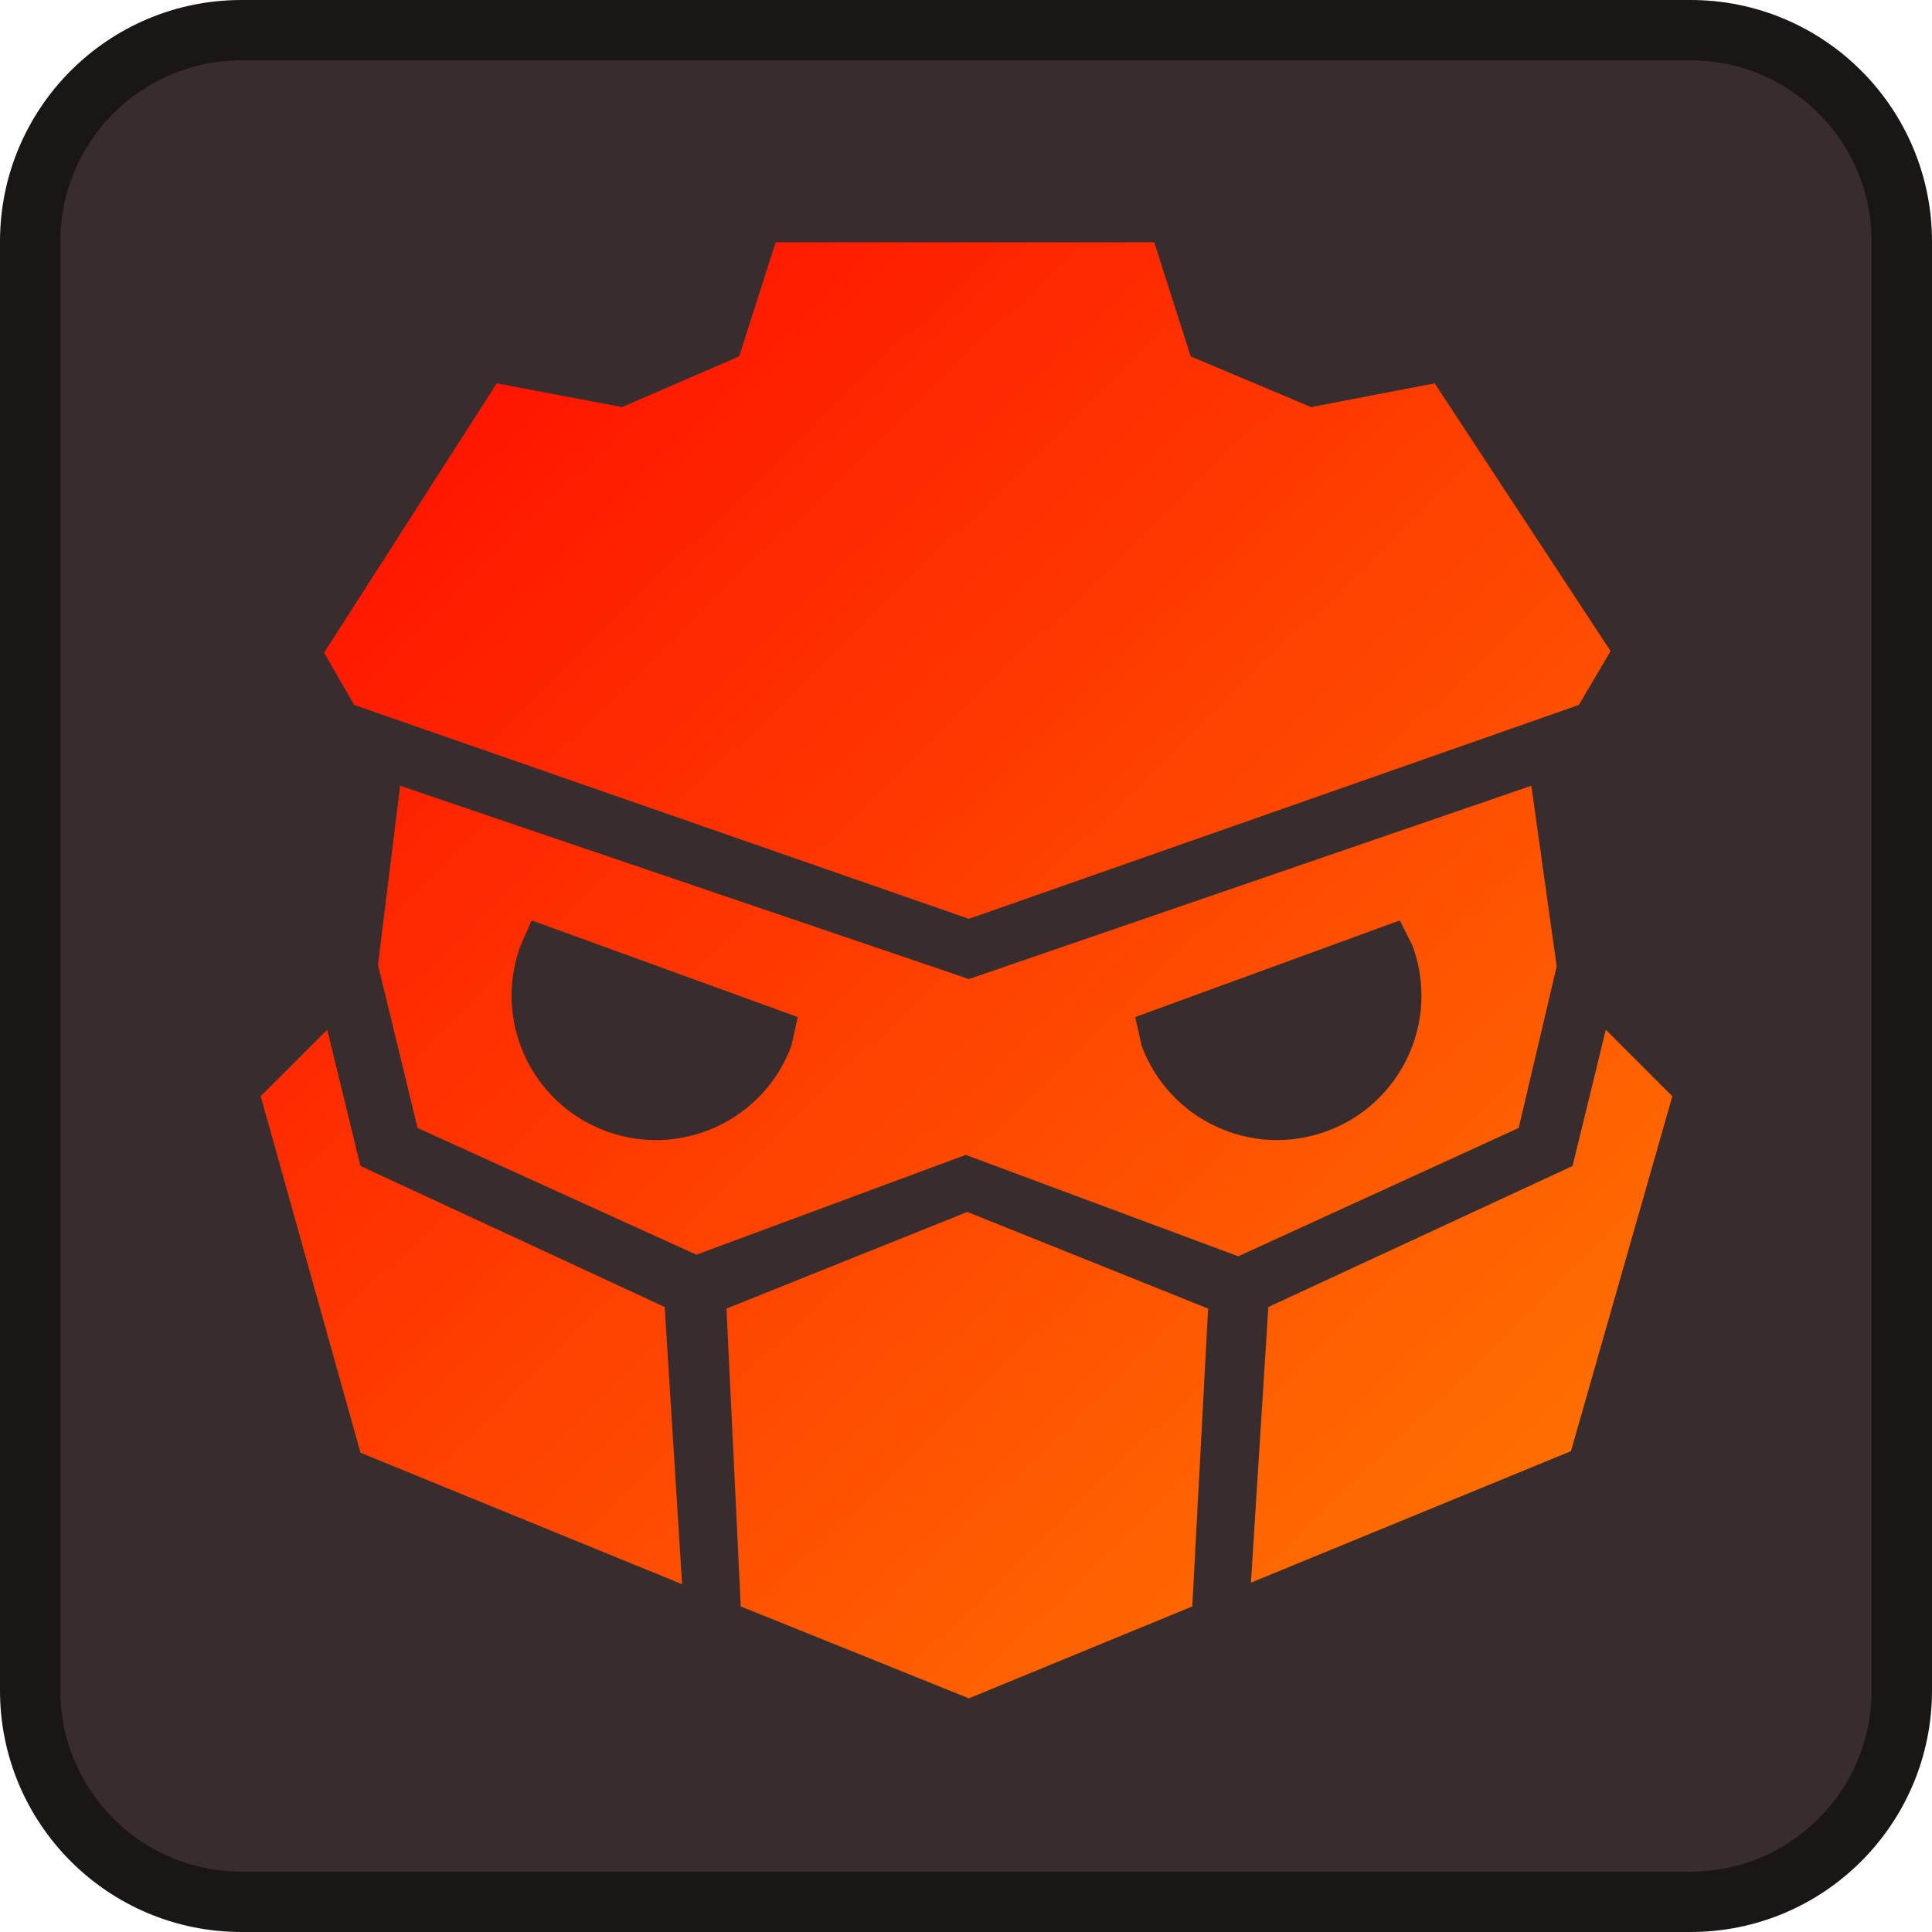
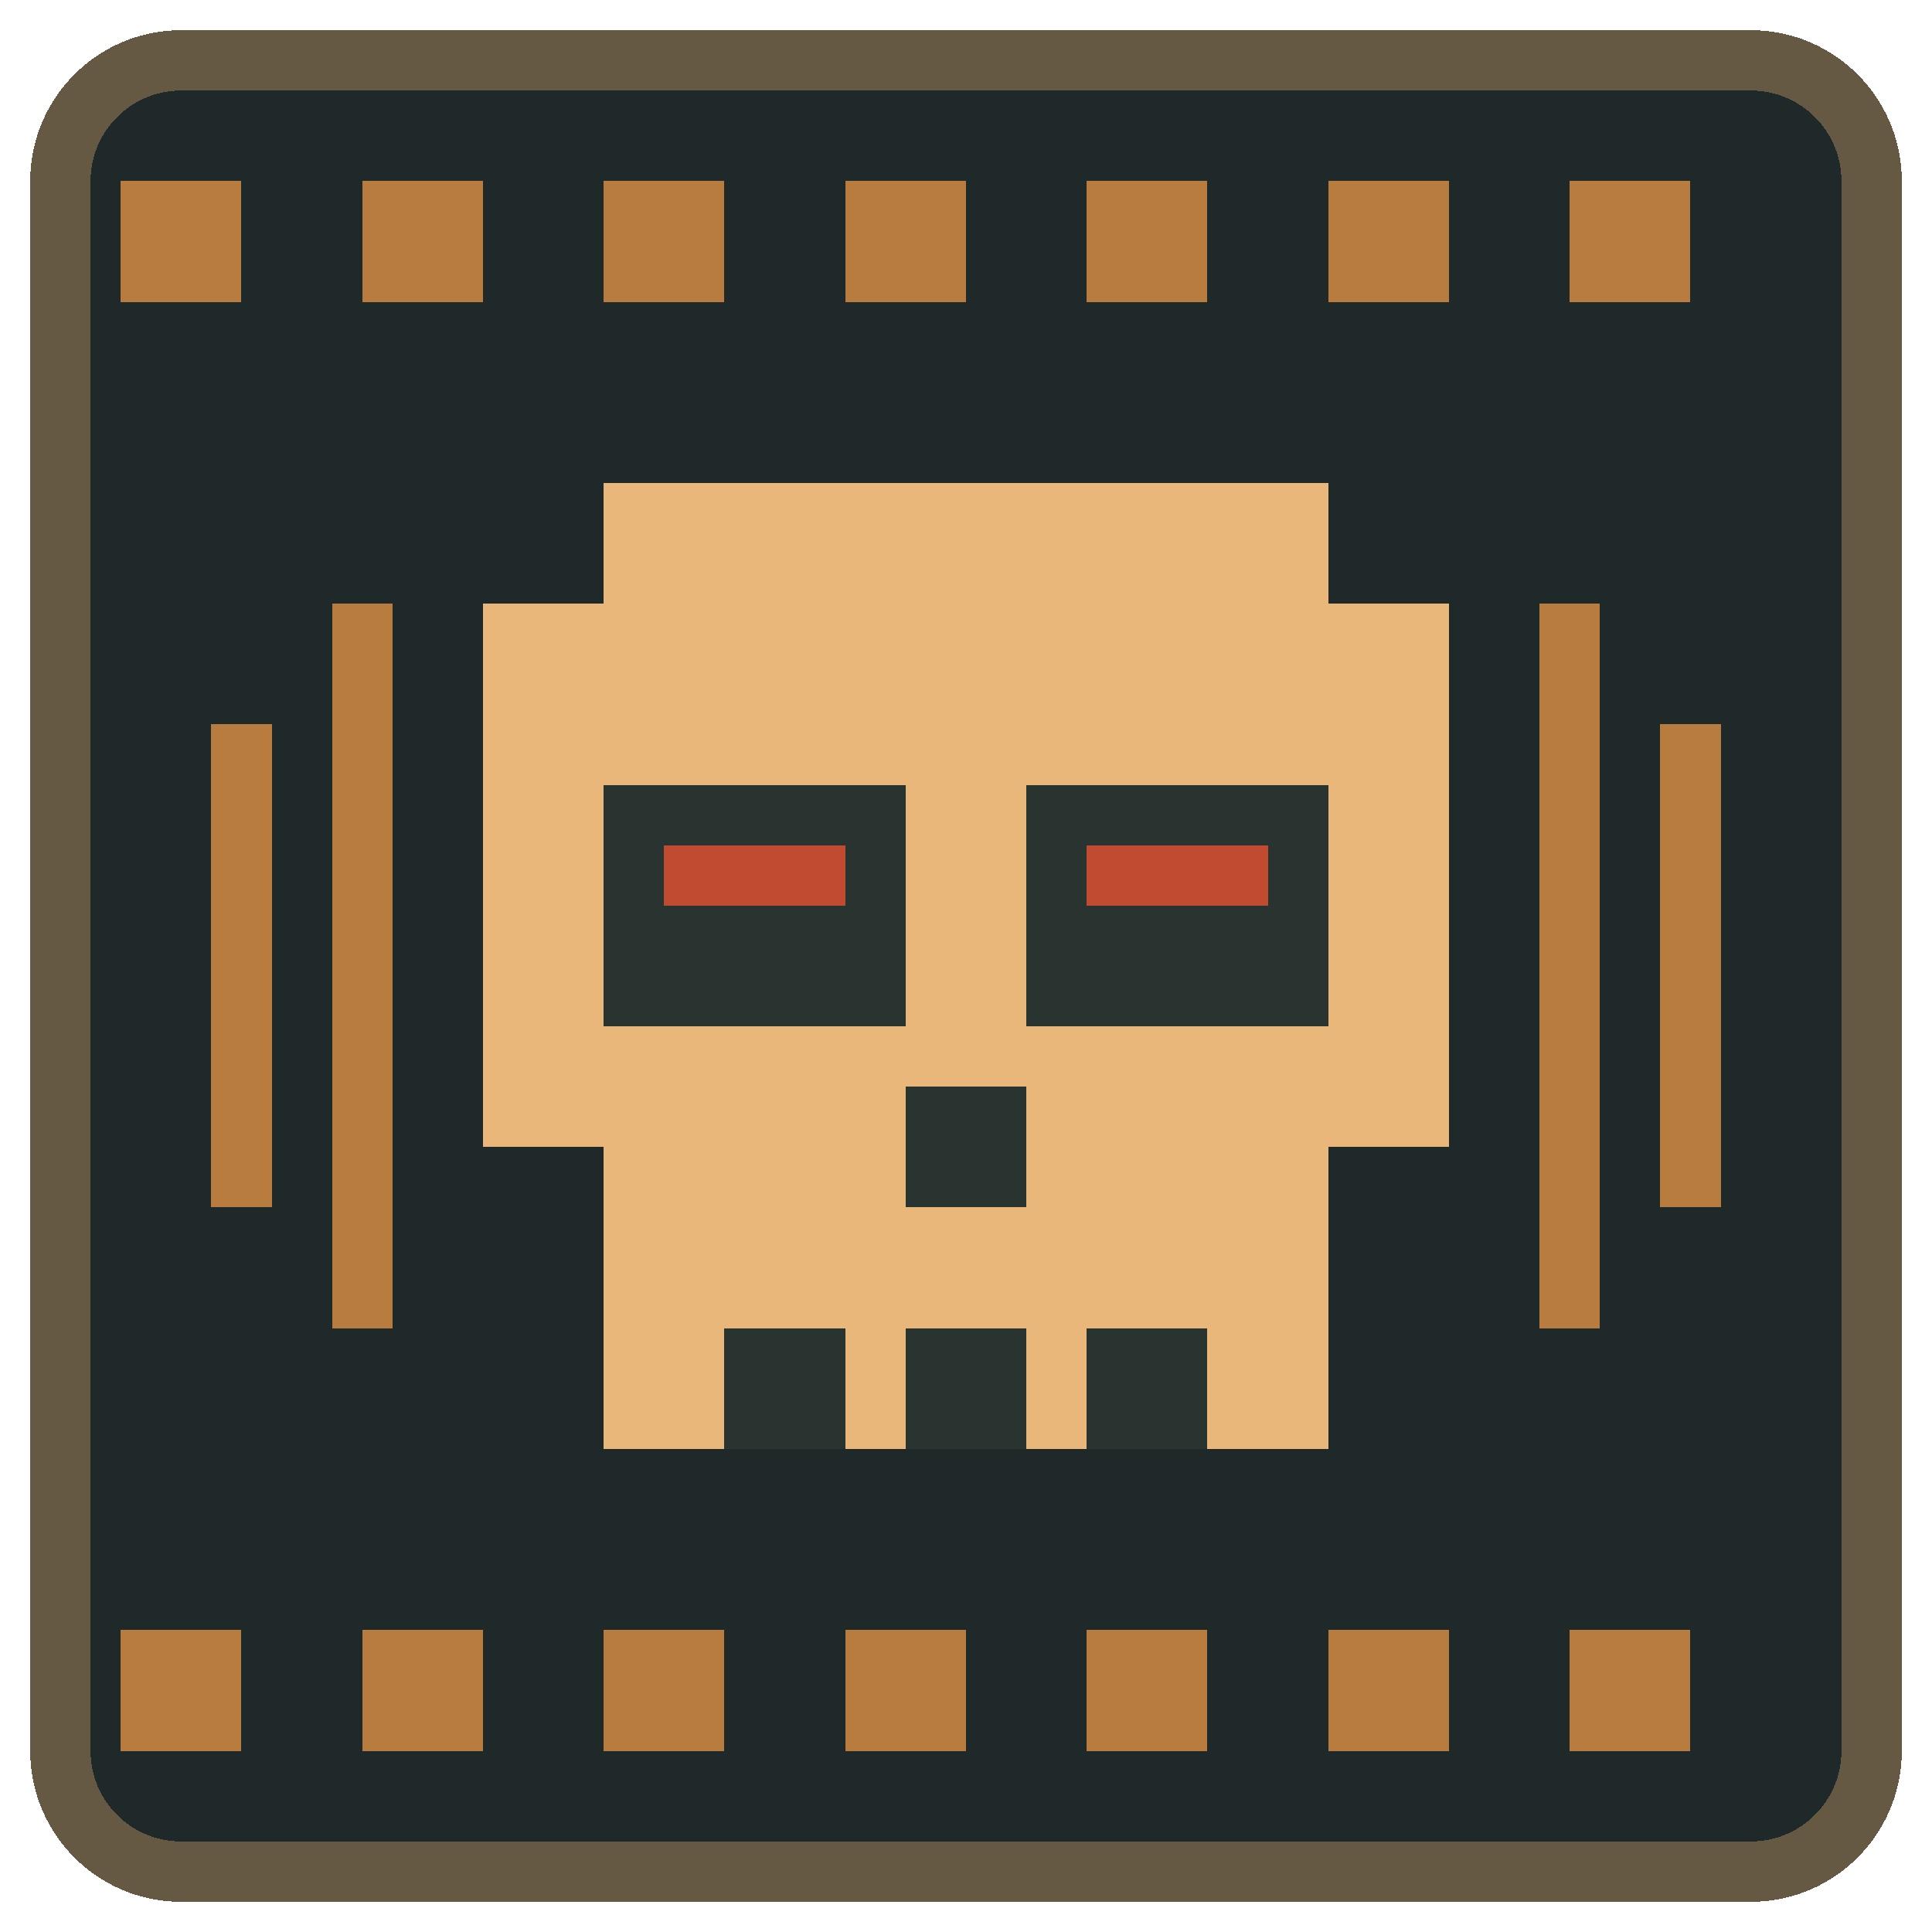
- <svg xmlns="http://www.w3.org/2000/svg" width="128" height="128">
-   <linearGradient id="a" x1="30.182" x2="101.98" y1="23.927" y2="97.824" gradientUnits="userSpaceOnUse">
-     <stop offset="0" stop-color="#ff1300" />
-     <stop offset="1" stop-color="#ff6e01" />
-   </linearGradient>
-   <rect width="124" height="124" x="2" y="2" fill="#382c2c" stroke="#1a1616" stroke-width="4" rx="14" />
-   <path fill="url(#a)" d="m51.385 16.054-2.414 7.558-7.767 3.359-8.293-1.575L21.47 43.241l1.994 3.463 40.727 14.171 40.413-14.17 2.1-3.57-11.652-17.739-8.188 1.575-7.977-3.36-2.414-7.557zM25.04 63.919l2.624 10.812 18.474 8.397 17.845-6.613 18.054 6.718 18.58-8.502 2.518-10.707-1.68-11.966-37.263 12.806-37.683-12.806zm10.18-2.939 17.635 6.403-.42 1.89a9.564 9.564 0 0 1-17.95-6.613zm57.523 0 .84 1.68a9.564 9.564 0 0 1-17.95 6.612l-.42-1.889zM21.68 68.223l-4.41 4.407 6.613 23.618 21.308 8.712-1.154-18.369-20.154-9.342zm84.708 0-2.204 9.027-20.154 9.342-1.154 18.264 21.203-8.712 6.718-23.513zM64.086 80.294l-15.955 6.403.945 19.734 15.115 6.088 14.8-6.088 1.05-19.734z" />
+ <svg xmlns="http://www.w3.org/2000/svg" width="128" height="128" viewBox="0 0 128 128" shape-rendering="crispEdges">
+   <rect x="4" y="4" width="120" height="120" rx="8" fill="#202929" stroke="#665943" stroke-width="4" />
+   <path d="M8 16H120M8 112H120" stroke="#b87d3e" stroke-width="8" stroke-dasharray="8 8" />
+   <path d="M40 32H88V40H96V76H88V96H40V76H32V40H40Z" fill="#e9b779" />
+   <path d="M40 52H60V68H40ZM68 52H88V68H68ZM60 72H68V80H60ZM48 88H56V96H48ZM60 88H68V96H60ZM72 88H80V96H72Z" fill="#293431" />
+   <path d="M44 56H56V60H44ZM72 56H84V60H72Z" fill="#c14b30" />
+   <path d="M16 48V80M24 40V88M104 40V88M112 48V80" stroke="#b87d3e" stroke-width="4" />
</svg>
